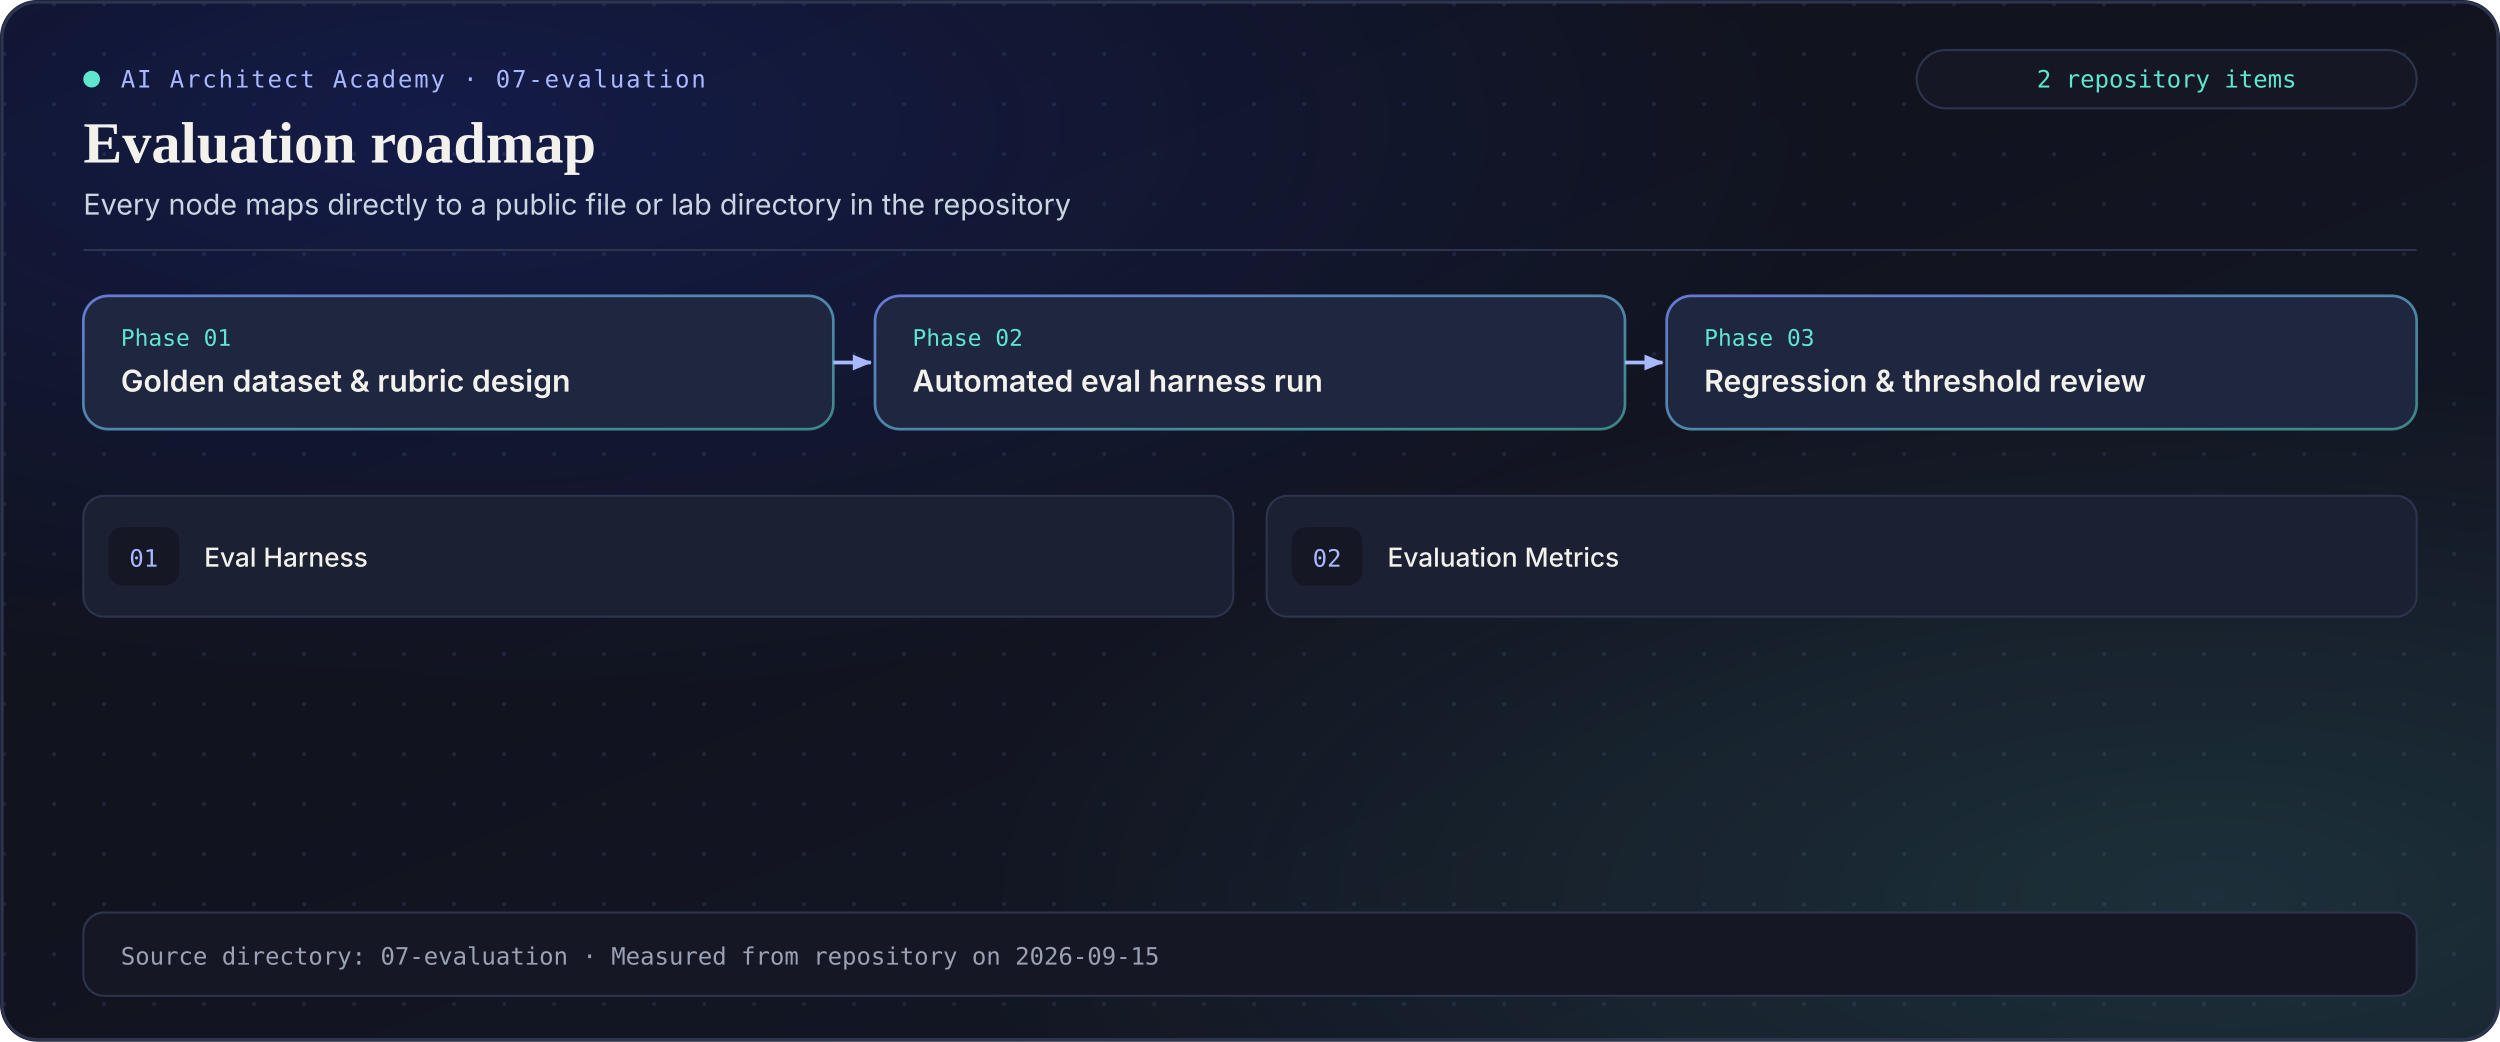
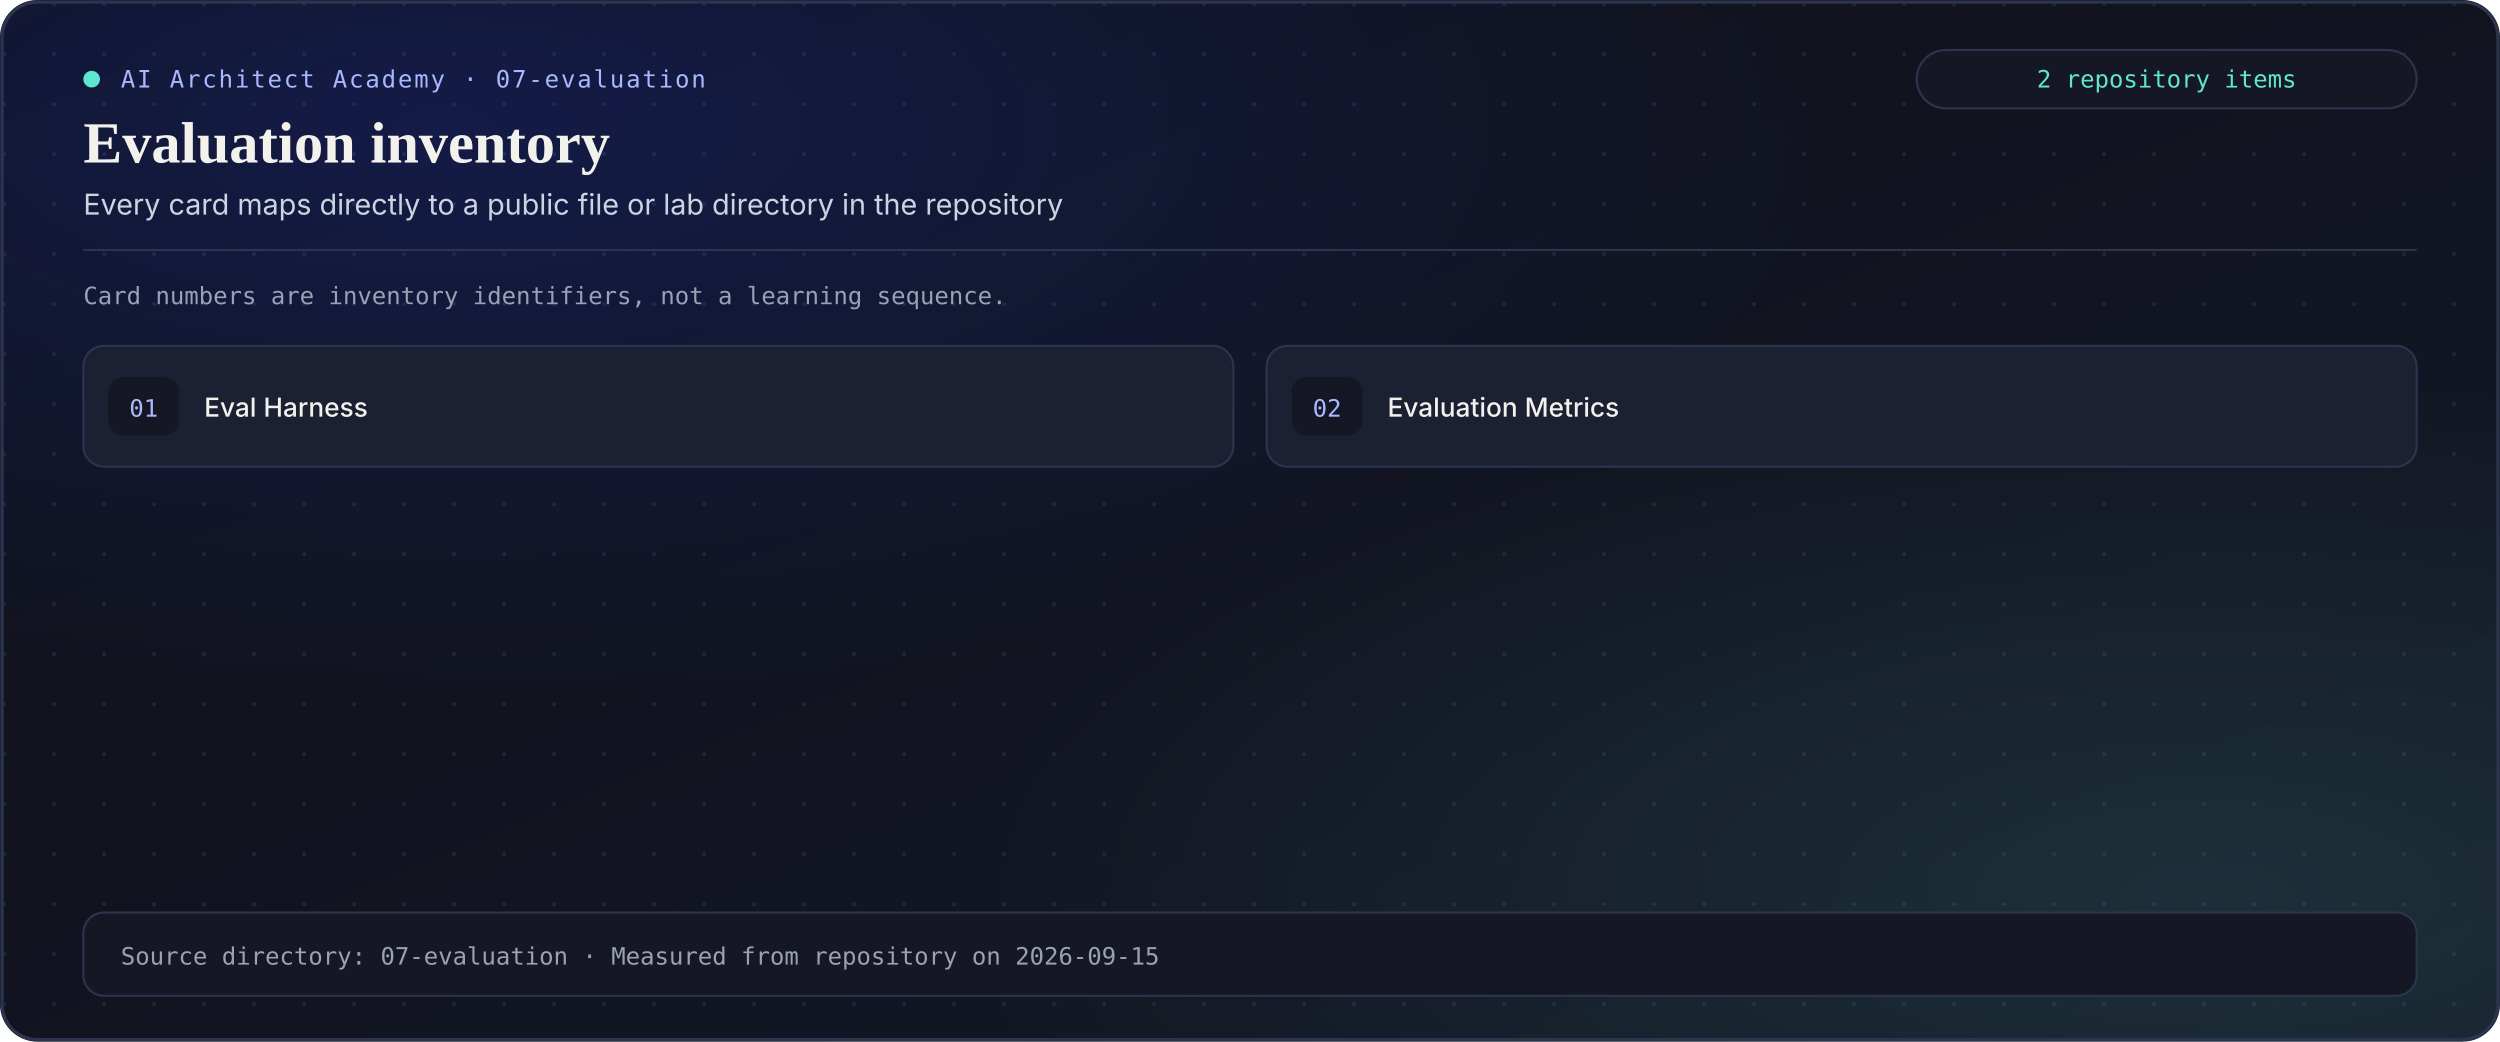
- <svg xmlns="http://www.w3.org/2000/svg" width="1200" height="500" viewBox="0 0 1200 500" role="img" aria-label="Evaluation curriculum roadmap">
+ <svg xmlns="http://www.w3.org/2000/svg" width="1200" height="500" viewBox="0 0 1200 500" role="img" aria-label="Evaluation curriculum section inventory">
  <defs>
    <linearGradient id="stage-grad" x1="0%" y1="0%" x2="100%" y2="100%">
      <stop offset="0%" stop-color="#0f1017" />
      <stop offset="60%" stop-color="#121522" />
      <stop offset="100%" stop-color="#141826" />
    </linearGradient>
    <linearGradient id="cobalt-stroke" x1="0%" y1="0%" x2="100%" y2="100%">
      <stop offset="0%" stop-color="#7c93ff" stop-opacity="0.78" />
      <stop offset="100%" stop-color="#5ee6cf" stop-opacity="0.52" />
    </linearGradient>
    <radialGradient id="cobalt-glow" cx="18%" cy="12%" r="55%">
      <stop offset="0%" stop-color="#1f3bd6" stop-opacity="0.24" />
      <stop offset="100%" stop-color="#1f3bd6" stop-opacity="0" />
    </radialGradient>
    <radialGradient id="mint-glow" cx="88%" cy="86%" r="50%">
      <stop offset="0%" stop-color="#5ee6cf" stop-opacity="0.12" />
      <stop offset="100%" stop-color="#5ee6cf" stop-opacity="0" />
    </radialGradient>
    <pattern id="academy-grid" width="24" height="24" patternUnits="userSpaceOnUse">
      <circle cx="2" cy="2" r="1" fill="#2d344d" fill-opacity="0.55" />
    </pattern>
    <marker id="arrow-cobalt" viewBox="0 0 10 10" refX="8" refY="5" markerWidth="6" markerHeight="6" orient="auto-start-reverse">
      <path d="M 0 1.5 L 8.5 5 L 0 8.5 z" fill="#a9b8ff" />
    </marker>
    <marker id="arrow-mint" viewBox="0 0 10 10" refX="8" refY="5" markerWidth="6" markerHeight="6" orient="auto-start-reverse">
      <path d="M 0 1.5 L 8.5 5 L 0 8.5 z" fill="#5ee6cf" />
    </marker>
    <marker id="arrow-amber" viewBox="0 0 10 10" refX="8" refY="5" markerWidth="6" markerHeight="6" orient="auto-start-reverse">
      <path d="M 0 1.5 L 8.5 5 L 0 8.5 z" fill="#ffc07a" />
    </marker>
  </defs>
  <style>
    text { font-family: Inter, system-ui, -apple-system, 'Segoe UI', Roboto, Helvetica, Arial, sans-serif; }
    .serif { font-family: 'Playfair Display', Georgia, 'Times New Roman', serif; }
    .mono { font-family: ui-monospace, 'SF Mono', Menlo, Consolas, monospace; }
  </style>
  <rect width="1200" height="500" rx="18" fill="url(#stage-grad)" />
  <rect width="1200" height="500" rx="18" fill="url(#academy-grid)" />
  <rect width="1200" height="500" rx="18" fill="url(#cobalt-glow)" />
  <rect width="1200" height="500" rx="18" fill="url(#mint-glow)" />
  <rect x="1" y="1" width="1198" height="498" rx="17" fill="none" stroke="#2d344d" stroke-width="1.5" />
  <g>
    <rect x="40" y="34" width="8" height="8" rx="4" fill="#5ee6cf" />
    <text x="58" y="42" class="mono" font-size="11.5" fill="#a9b8ff" letter-spacing="0.9">AI Architect Academy · 07-evaluation</text>
    <rect x="920" y="24" width="240" height="28" rx="14" fill="#151824" stroke="#2d344d" />
    <text x="1040" y="42" text-anchor="middle" class="mono" font-size="11.5" fill="#5ee6cf">2 repository items</text>
-     <text x="40" y="78" class="serif" font-size="28" font-weight="600" fill="#f2f1ec">Evaluation roadmap</text>
-     <text x="40" y="103" font-size="13.8" fill="#cbd5e1">Every node maps directly to a public file or lab directory in the repository</text>
+     <text x="40" y="78" class="serif" font-size="28" font-weight="600" fill="#f2f1ec">Evaluation inventory</text>
+     <text x="40" y="103" font-size="13.8" fill="#cbd5e1">Every card maps directly to a public file or lab directory in the repository</text>
    <line x1="40" y1="120" x2="1160" y2="120" stroke="#2d344d" stroke-width="1" />
  </g>
+   <text x="40" y="146" class="mono" font-size="11.5" fill="#9aa1b5">Card numbers are inventory identifiers, not a learning sequence.</text>
  <g>
-     <rect x="40" y="142" width="360" height="64" rx="12" fill="#1f2640" stroke="url(#cobalt-stroke)" stroke-width="1.3" />
-     <text x="58" y="166" class="mono" font-size="11" fill="#5ee6cf">Phase 01</text>
-     <text x="58" y="188" font-size="14.5" font-weight="600" fill="#f2f1ec">Golden dataset &amp; rubric design</text>
-     <line x1="400" y1="174" x2="418" y2="174" stroke="#a9b8ff" stroke-width="1.8" marker-end="url(#arrow-cobalt)" />
+     <rect x="40" y="166" width="552" height="58" rx="10" fill="#1b2032" stroke="#2d344d" />
+     <rect x="52" y="181" width="34" height="28" rx="7" fill="#151824" />
+     <text x="69" y="200" text-anchor="middle" class="mono" font-size="11.5" fill="#a9b8ff">01</text>
+     <text x="98" y="200" font-size="12.6" font-weight="550" fill="#f2f1ec">Eval Harness</text>
  </g>
  <g>
-     <rect x="420" y="142" width="360" height="64" rx="12" fill="#1f2640" stroke="url(#cobalt-stroke)" stroke-width="1.3" />
-     <text x="438" y="166" class="mono" font-size="11" fill="#5ee6cf">Phase 02</text>
-     <text x="438" y="188" font-size="14.5" font-weight="600" fill="#f2f1ec">Automated eval harness run</text>
-     <line x1="780" y1="174" x2="798" y2="174" stroke="#a9b8ff" stroke-width="1.8" marker-end="url(#arrow-cobalt)" />
-   </g>
-   <g>
-     <rect x="800" y="142" width="360" height="64" rx="12" fill="#1f2640" stroke="url(#cobalt-stroke)" stroke-width="1.3" />
-     <text x="818" y="166" class="mono" font-size="11" fill="#5ee6cf">Phase 03</text>
-     <text x="818" y="188" font-size="14.5" font-weight="600" fill="#f2f1ec">Regression &amp; threshold review</text>
-   </g>
-   <g>
-     <rect x="40" y="238" width="552" height="58" rx="10" fill="#1b2032" stroke="#2d344d" />
-     <rect x="52" y="253" width="34" height="28" rx="7" fill="#151824" />
-     <text x="69" y="272" text-anchor="middle" class="mono" font-size="11.5" fill="#a9b8ff">01</text>
-     <text x="98" y="272" font-size="12.6" font-weight="550" fill="#f2f1ec">Eval Harness</text>
-   </g>
-   <g>
-     <rect x="608" y="238" width="552" height="58" rx="10" fill="#1b2032" stroke="#2d344d" />
-     <rect x="620" y="253" width="34" height="28" rx="7" fill="#151824" />
-     <text x="637" y="272" text-anchor="middle" class="mono" font-size="11.5" fill="#a9b8ff">02</text>
-     <text x="666" y="272" font-size="12.6" font-weight="550" fill="#f2f1ec">Evaluation Metrics</text>
+     <rect x="608" y="166" width="552" height="58" rx="10" fill="#1b2032" stroke="#2d344d" />
+     <rect x="620" y="181" width="34" height="28" rx="7" fill="#151824" />
+     <text x="637" y="200" text-anchor="middle" class="mono" font-size="11.5" fill="#a9b8ff">02</text>
+     <text x="666" y="200" font-size="12.6" font-weight="550" fill="#f2f1ec">Evaluation Metrics</text>
  </g>
  <g>
    <rect x="40" y="438" width="1120" height="40" rx="10" fill="#151824" stroke="#2d344d" />
    <text x="58" y="463" class="mono" font-size="11.5" fill="#9aa1b5">Source directory: 07-evaluation · Measured from repository on 2026-09-15</text>
  </g>
</svg>
